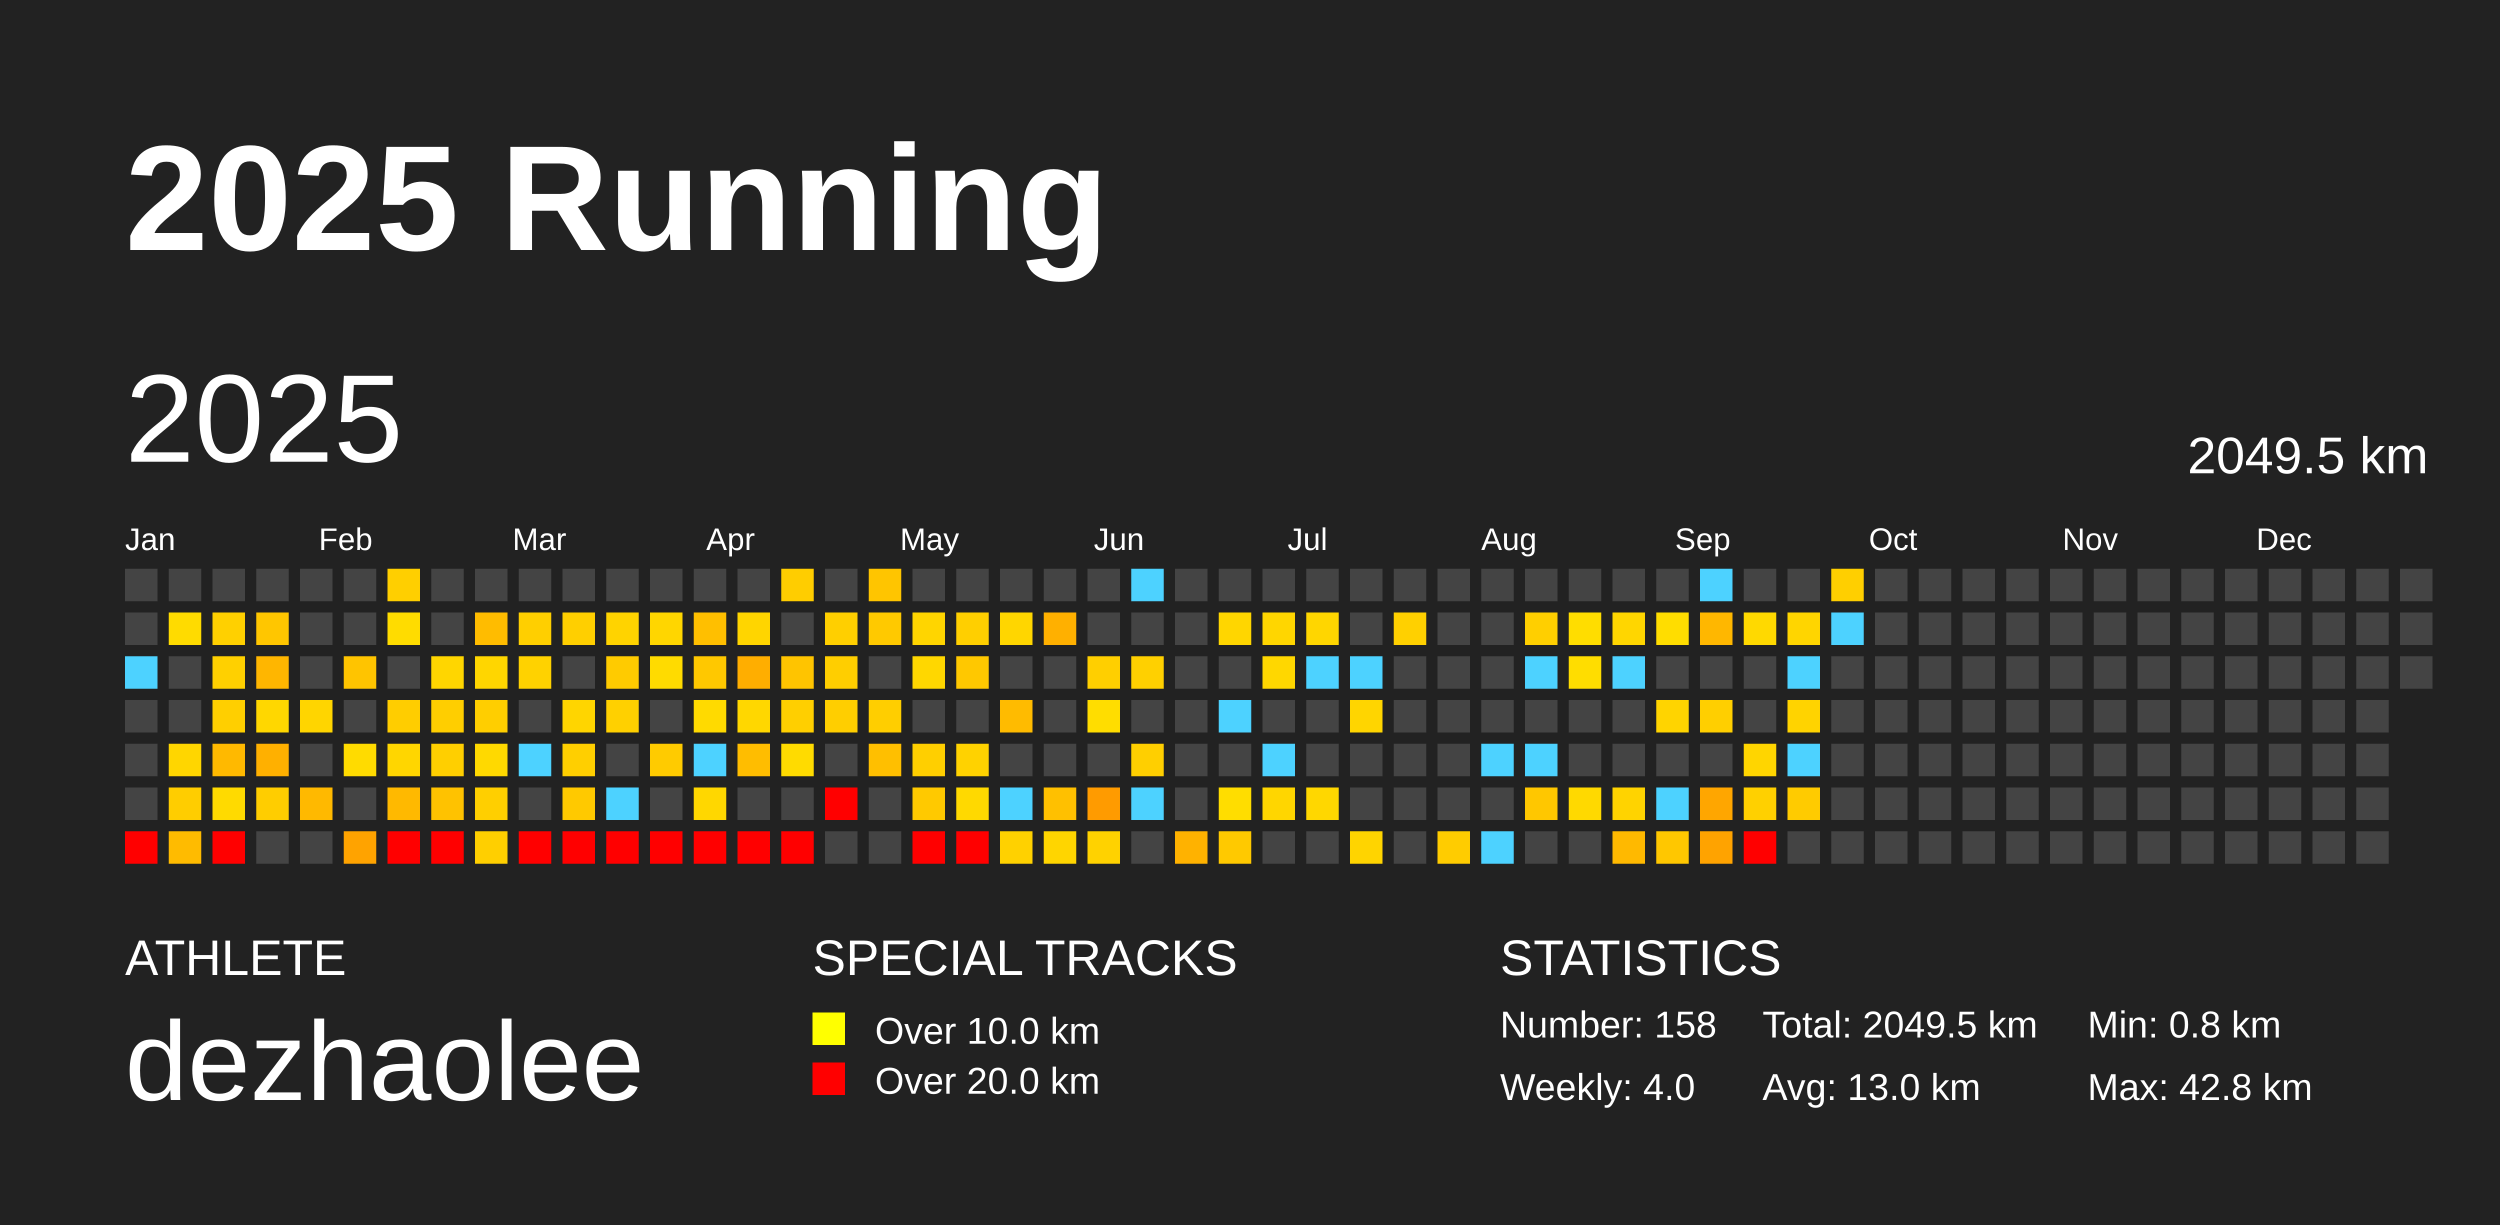
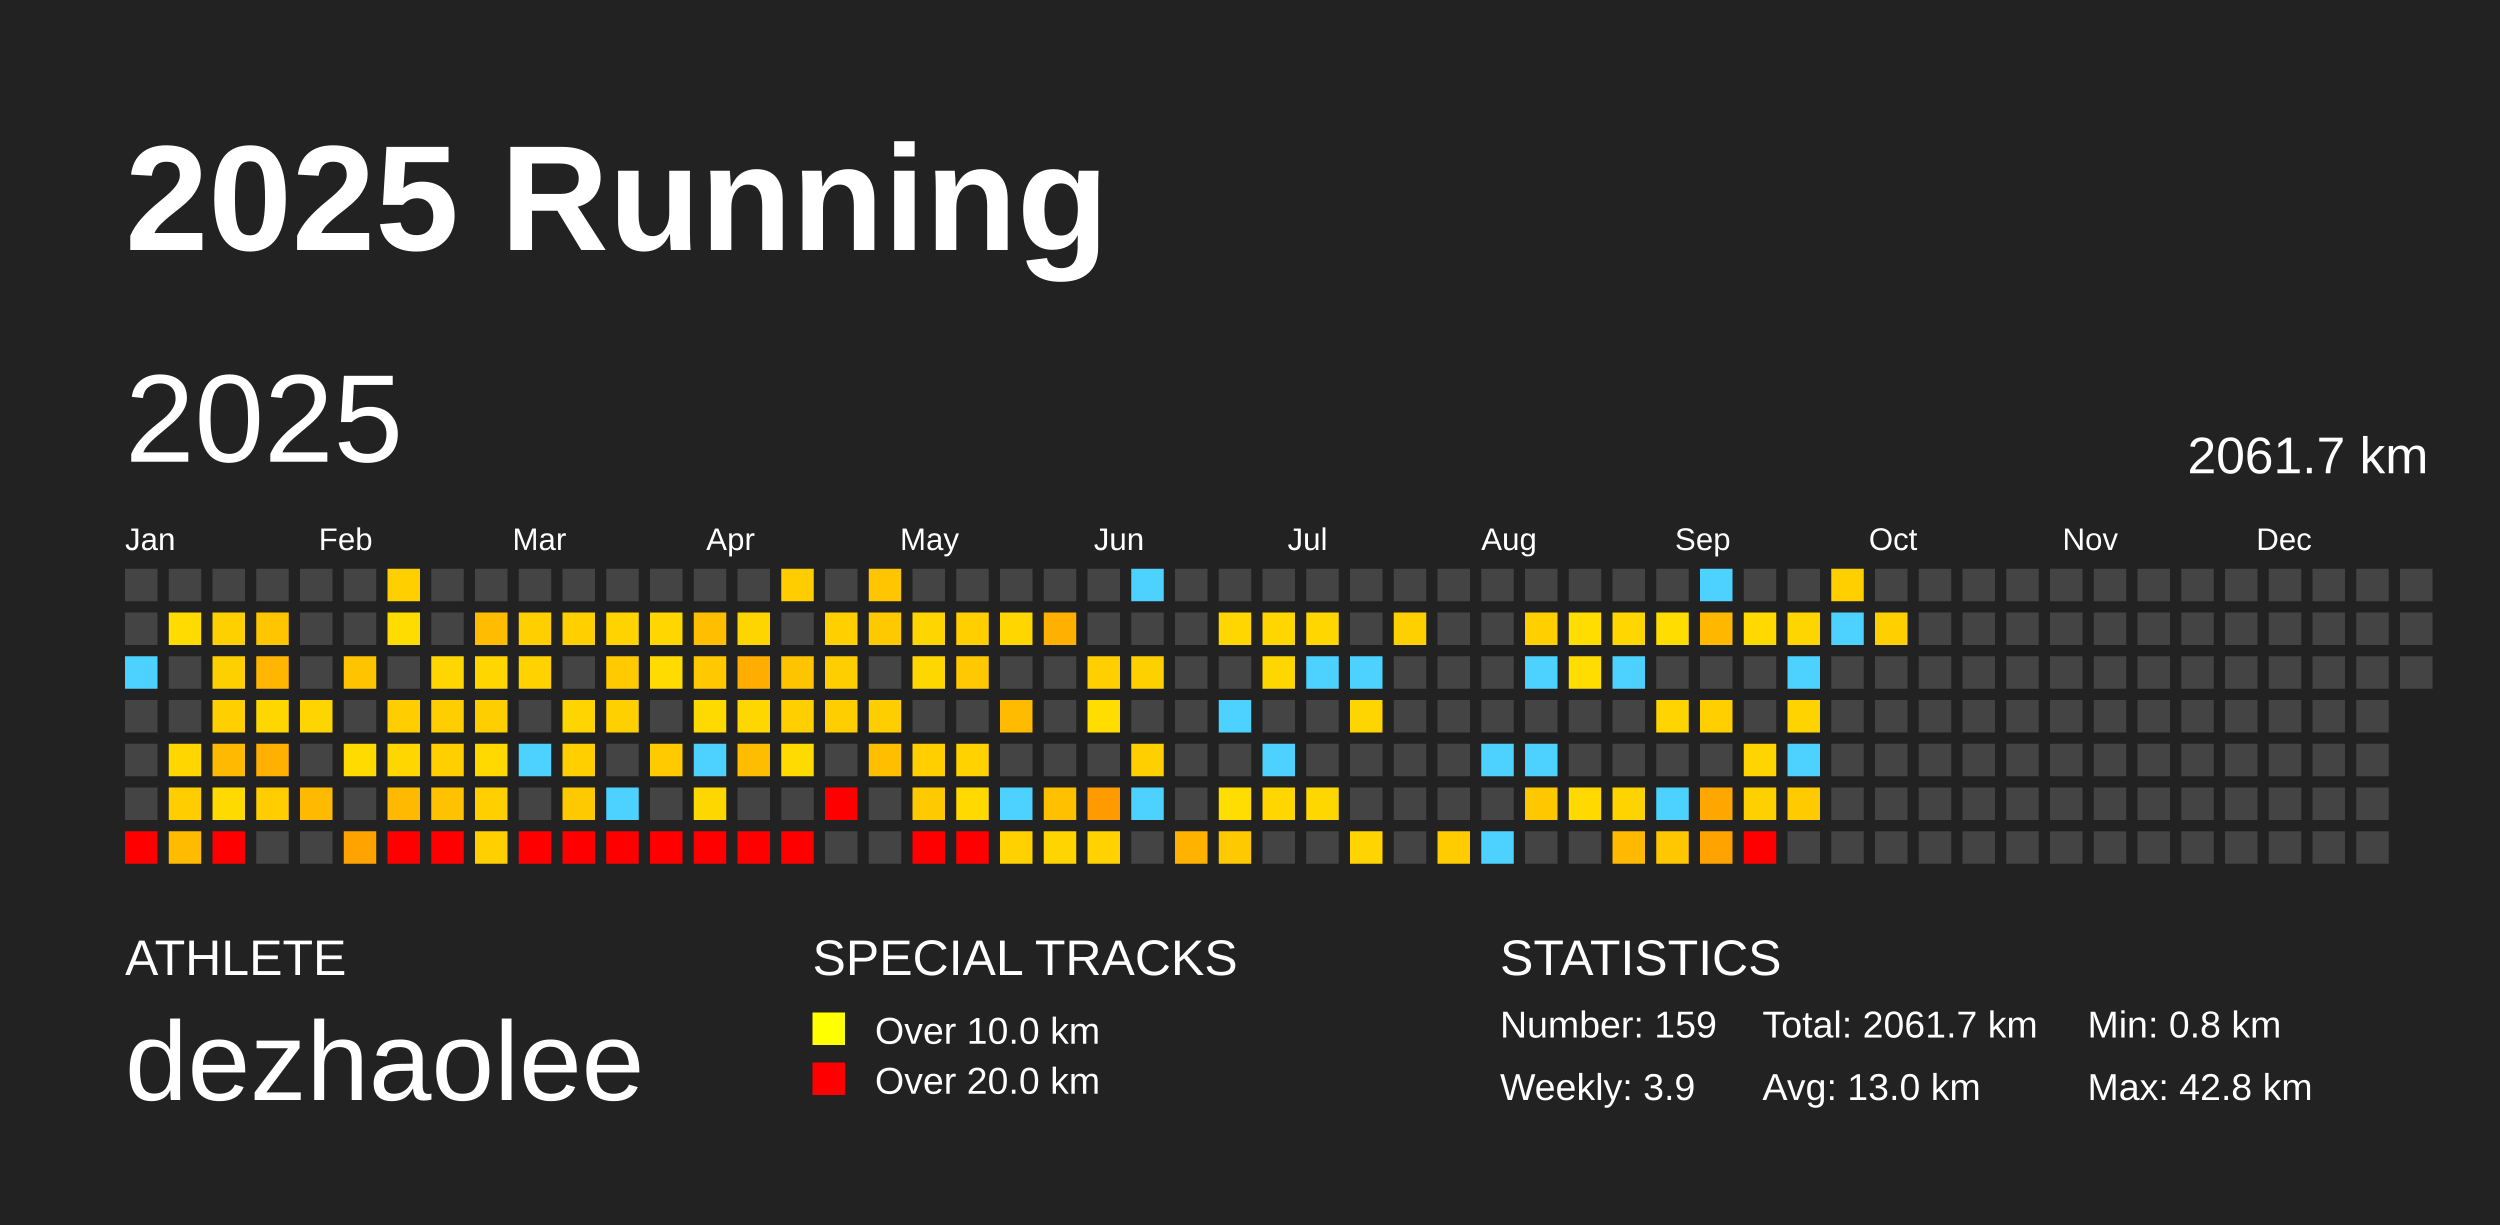
<svg xmlns="http://www.w3.org/2000/svg" baseProfile="full" height="98mm" version="1.1" viewBox="0,0,200,98" width="200mm">
  <defs />
  <rect fill="#222222" height="98" width="200" x="0" y="0" />
  <text fill="#FFFFFF" style="font-size:12px; font-family:Arial; font-weight:bold;" x="10" y="20">2025 Running</text>
  <text fill="#FFFFFF" style="font-size:4px; font-family:Arial" x="10" y="78">ATHLETE</text>
  <text fill="#FFFFFF" style="font-size:9px; font-family:Arial" x="10" y="88">dezhaolee</text>
  <text fill="#FFFFFF" style="font-size:4px; font-family:Arial" x="65" y="78">SPECIAL TRACKS</text>
  <rect fill="yellow" height="2.6" width="2.6" x="65" y="81" />
  <text fill="#FFFFFF" style="font-size:3px; font-family:Arial" x="70" y="83.5">Over 10.0 km</text>
  <rect fill="red" height="2.6" width="2.6" x="65" y="85" />
  <text fill="#FFFFFF" style="font-size:3px; font-family:Arial" x="70" y="87.5">Over 20.0 km</text>
  <text fill="#FFFFFF" style="font-size:4px; font-family:Arial" x="120" y="78">STATISTICS</text>
-   <text fill="#FFFFFF" style="font-size:3px; font-family:Arial" x="120" y="83">Number: 158</text>
-   <text fill="#FFFFFF" style="font-size:3px; font-family:Arial" x="120" y="88">Weekly: 4.0</text>
-   <text fill="#FFFFFF" style="font-size:3px; font-family:Arial" x="141" y="83">Total: 2049.5 km</text>
+   <text fill="#FFFFFF" style="font-size:3px; font-family:Arial" x="120" y="83">Number: 159</text>
+   <text fill="#FFFFFF" style="font-size:3px; font-family:Arial" x="120" y="88">Weekly: 3.9</text>
+   <text fill="#FFFFFF" style="font-size:3px; font-family:Arial" x="141" y="83">Total: 2061.7 km</text>
  <text fill="#FFFFFF" style="font-size:3px; font-family:Arial" x="141" y="88">Avg: 13.0 km</text>
  <text fill="#FFFFFF" style="font-size:3px; font-family:Arial" x="167" y="83">Min: 0.8 km</text>
  <text fill="#FFFFFF" style="font-size:3px; font-family:Arial" x="167" y="88">Max: 42.8 km</text>
  <text dominant-baseline="hanging" fill="#FFFFFF" style="font-size:10.0px; font-family:Arial;" x="10" y="30">2025</text>
-   <text dominant-baseline="hanging" fill="#FFFFFF" style="font-size:4.125px; font-family:Arial;" x="175" y="35">2049.5 km</text>
+   <text dominant-baseline="hanging" fill="#FFFFFF" style="font-size:4.125px; font-family:Arial;" x="175" y="35">2061.7 km</text>
  <text fill="#FFFFFF" style="font-size:2.5px; font-family:Arial" x="10.0" y="44">Jan</text>
  <text fill="#FFFFFF" style="font-size:2.5px; font-family:Arial" x="25.5" y="44">Feb</text>
  <text fill="#FFFFFF" style="font-size:2.5px; font-family:Arial" x="41.0" y="44">Mar</text>
  <text fill="#FFFFFF" style="font-size:2.5px; font-family:Arial" x="56.5" y="44">Apr</text>
  <text fill="#FFFFFF" style="font-size:2.5px; font-family:Arial" x="72.0" y="44">May</text>
  <text fill="#FFFFFF" style="font-size:2.5px; font-family:Arial" x="87.5" y="44">Jun</text>
  <text fill="#FFFFFF" style="font-size:2.5px; font-family:Arial" x="103.0" y="44">Jul</text>
  <text fill="#FFFFFF" style="font-size:2.5px; font-family:Arial" x="118.5" y="44">Aug</text>
  <text fill="#FFFFFF" style="font-size:2.5px; font-family:Arial" x="134.0" y="44">Sep</text>
  <text fill="#FFFFFF" style="font-size:2.5px; font-family:Arial" x="149.5" y="44">Oct</text>
  <text fill="#FFFFFF" style="font-size:2.5px; font-family:Arial" x="165.0" y="44">Nov</text>
  <text fill="#FFFFFF" style="font-size:2.5px; font-family:Arial" x="180.5" y="44">Dec</text>
  <rect fill="#444444" height="2.6" width="2.6" x="10.0" y="45.5" />
  <rect fill="#444444" height="2.6" width="2.6" x="10.0" y="49.0" />
  <rect fill="#4dd2ff" height="2.6" width="2.6" x="10.0" y="52.5" />
  <rect fill="#444444" height="2.6" width="2.6" x="10.0" y="56.0" />
  <rect fill="#444444" height="2.6" width="2.6" x="10.0" y="59.5" />
  <rect fill="#444444" height="2.6" width="2.6" x="10.0" y="63.0" />
  <rect fill="red" height="2.6" width="2.6" x="10.0" y="66.5" />
  <rect fill="#444444" height="2.6" width="2.6" x="13.5" y="45.5" />
  <rect fill="#ffdb00" height="2.6" width="2.6" x="13.5" y="49.0" />
  <rect fill="#444444" height="2.6" width="2.6" x="13.5" y="52.5" />
  <rect fill="#444444" height="2.6" width="2.6" x="13.5" y="56.0" />
  <rect fill="#ffd600" height="2.6" width="2.6" x="13.5" y="59.5" />
  <rect fill="#ffcd00" height="2.6" width="2.6" x="13.5" y="63.0" />
  <rect fill="#ffbb00" height="2.6" width="2.6" x="13.5" y="66.5" />
  <rect fill="#444444" height="2.6" width="2.6" x="17.0" y="45.5" />
  <rect fill="#ffd000" height="2.6" width="2.6" x="17.0" y="49.0" />
  <rect fill="#ffd000" height="2.6" width="2.6" x="17.0" y="52.5" />
  <rect fill="#ffcf00" height="2.6" width="2.6" x="17.0" y="56.0" />
  <rect fill="#ffb900" height="2.6" width="2.6" x="17.0" y="59.5" />
  <rect fill="#ffda00" height="2.6" width="2.6" x="17.0" y="63.0" />
  <rect fill="red" height="2.6" width="2.6" x="17.0" y="66.5" />
  <rect fill="#444444" height="2.6" width="2.6" x="20.5" y="45.5" />
  <rect fill="#ffc600" height="2.6" width="2.6" x="20.5" y="49.0" />
  <rect fill="#ffb600" height="2.6" width="2.6" x="20.5" y="52.5" />
  <rect fill="#ffd700" height="2.6" width="2.6" x="20.5" y="56.0" />
  <rect fill="#ffb000" height="2.6" width="2.6" x="20.5" y="59.5" />
  <rect fill="#ffcd00" height="2.6" width="2.6" x="20.5" y="63.0" />
  <rect fill="#444444" height="2.6" width="2.6" x="20.5" y="66.5" />
  <rect fill="#444444" height="2.6" width="2.6" x="24.0" y="45.5" />
  <rect fill="#444444" height="2.6" width="2.6" x="24.0" y="49.0" />
  <rect fill="#444444" height="2.6" width="2.6" x="24.0" y="52.5" />
  <rect fill="#ffd500" height="2.6" width="2.6" x="24.0" y="56.0" />
  <rect fill="#444444" height="2.6" width="2.6" x="24.0" y="59.5" />
  <rect fill="#ffb900" height="2.6" width="2.6" x="24.0" y="63.0" />
  <rect fill="#444444" height="2.6" width="2.6" x="24.0" y="66.5" />
  <rect fill="#444444" height="2.6" width="2.6" x="27.5" y="45.5" />
  <rect fill="#444444" height="2.6" width="2.6" x="27.5" y="49.0" />
  <rect fill="#ffc400" height="2.6" width="2.6" x="27.5" y="52.5" />
  <rect fill="#444444" height="2.6" width="2.6" x="27.5" y="56.0" />
  <rect fill="#ffdb00" height="2.6" width="2.6" x="27.5" y="59.5" />
  <rect fill="#444444" height="2.6" width="2.6" x="27.5" y="63.0" />
  <rect fill="#ffa300" height="2.6" width="2.6" x="27.5" y="66.5" />
  <rect fill="#ffcf00" height="2.6" width="2.6" x="31.0" y="45.5" />
  <rect fill="#ffdc00" height="2.6" width="2.6" x="31.0" y="49.0" />
  <rect fill="#444444" height="2.6" width="2.6" x="31.0" y="52.5" />
  <rect fill="#ffcd00" height="2.6" width="2.6" x="31.0" y="56.0" />
  <rect fill="#ffd600" height="2.6" width="2.6" x="31.0" y="59.5" />
  <rect fill="#ffb900" height="2.6" width="2.6" x="31.0" y="63.0" />
  <rect fill="red" height="2.6" width="2.6" x="31.0" y="66.5" />
  <rect fill="#444444" height="2.6" width="2.6" x="34.5" y="45.5" />
  <rect fill="#444444" height="2.6" width="2.6" x="34.5" y="49.0" />
  <rect fill="#ffd600" height="2.6" width="2.6" x="34.5" y="52.5" />
  <rect fill="#ffce00" height="2.6" width="2.6" x="34.5" y="56.0" />
  <rect fill="#ffcf00" height="2.6" width="2.6" x="34.5" y="59.5" />
  <rect fill="#ffc200" height="2.6" width="2.6" x="34.5" y="63.0" />
  <rect fill="red" height="2.6" width="2.6" x="34.5" y="66.5" />
  <rect fill="#444444" height="2.6" width="2.6" x="38.0" y="45.5" />
  <rect fill="#ffbc00" height="2.6" width="2.6" x="38.0" y="49.0" />
  <rect fill="#ffd600" height="2.6" width="2.6" x="38.0" y="52.5" />
  <rect fill="#ffce00" height="2.6" width="2.6" x="38.0" y="56.0" />
  <rect fill="#ffd900" height="2.6" width="2.6" x="38.0" y="59.5" />
  <rect fill="#ffcf00" height="2.6" width="2.6" x="38.0" y="63.0" />
  <rect fill="#ffcf00" height="2.6" width="2.6" x="38.0" y="66.5" />
  <rect fill="#444444" height="2.6" width="2.6" x="41.5" y="45.5" />
  <rect fill="#ffcf00" height="2.6" width="2.6" x="41.5" y="49.0" />
  <rect fill="#ffd200" height="2.6" width="2.6" x="41.5" y="52.5" />
  <rect fill="#444444" height="2.6" width="2.6" x="41.5" y="56.0" />
  <rect fill="#4dd2ff" height="2.6" width="2.6" x="41.5" y="59.5" />
  <rect fill="#444444" height="2.6" width="2.6" x="41.5" y="63.0" />
  <rect fill="red" height="2.6" width="2.6" x="41.5" y="66.5" />
  <rect fill="#444444" height="2.6" width="2.6" x="45.0" y="45.5" />
  <rect fill="#ffcf00" height="2.6" width="2.6" x="45.0" y="49.0" />
  <rect fill="#444444" height="2.6" width="2.6" x="45.0" y="52.5" />
  <rect fill="#ffd500" height="2.6" width="2.6" x="45.0" y="56.0" />
  <rect fill="#ffcf00" height="2.6" width="2.6" x="45.0" y="59.5" />
  <rect fill="#ffc900" height="2.6" width="2.6" x="45.0" y="63.0" />
  <rect fill="red" height="2.6" width="2.6" x="45.0" y="66.5" />
  <rect fill="#444444" height="2.6" width="2.6" x="48.5" y="45.5" />
  <rect fill="#ffd300" height="2.6" width="2.6" x="48.5" y="49.0" />
  <rect fill="#ffcb00" height="2.6" width="2.6" x="48.5" y="52.5" />
  <rect fill="#ffd000" height="2.6" width="2.6" x="48.5" y="56.0" />
  <rect fill="#444444" height="2.6" width="2.6" x="48.5" y="59.5" />
  <rect fill="#4dd2ff" height="2.6" width="2.6" x="48.5" y="63.0" />
  <rect fill="red" height="2.6" width="2.6" x="48.5" y="66.5" />
  <rect fill="#444444" height="2.6" width="2.6" x="52.0" y="45.5" />
  <rect fill="#ffd600" height="2.6" width="2.6" x="52.0" y="49.0" />
  <rect fill="#ffdb00" height="2.6" width="2.6" x="52.0" y="52.5" />
  <rect fill="#444444" height="2.6" width="2.6" x="52.0" y="56.0" />
  <rect fill="#ffcb00" height="2.6" width="2.6" x="52.0" y="59.5" />
  <rect fill="#444444" height="2.6" width="2.6" x="52.0" y="63.0" />
  <rect fill="red" height="2.6" width="2.6" x="52.0" y="66.5" />
  <rect fill="#444444" height="2.6" width="2.6" x="55.5" y="45.5" />
  <rect fill="#ffbf00" height="2.6" width="2.6" x="55.5" y="49.0" />
  <rect fill="#ffc800" height="2.6" width="2.6" x="55.5" y="52.5" />
  <rect fill="#ffda00" height="2.6" width="2.6" x="55.5" y="56.0" />
  <rect fill="#4dd2ff" height="2.6" width="2.6" x="55.5" y="59.5" />
  <rect fill="#ffd700" height="2.6" width="2.6" x="55.5" y="63.0" />
  <rect fill="red" height="2.6" width="2.6" x="55.5" y="66.5" />
  <rect fill="#444444" height="2.6" width="2.6" x="59.0" y="45.5" />
  <rect fill="#ffd500" height="2.6" width="2.6" x="59.0" y="49.0" />
  <rect fill="#ffae00" height="2.6" width="2.6" x="59.0" y="52.5" />
  <rect fill="#ffd700" height="2.6" width="2.6" x="59.0" y="56.0" />
  <rect fill="#ffbd00" height="2.6" width="2.6" x="59.0" y="59.5" />
  <rect fill="#444444" height="2.6" width="2.6" x="59.0" y="63.0" />
  <rect fill="red" height="2.6" width="2.6" x="59.0" y="66.5" />
  <rect fill="#ffcd00" height="2.6" width="2.6" x="62.5" y="45.5" />
  <rect fill="#444444" height="2.6" width="2.6" x="62.5" y="49.0" />
  <rect fill="#ffc400" height="2.6" width="2.6" x="62.5" y="52.5" />
  <rect fill="#ffcf00" height="2.6" width="2.6" x="62.5" y="56.0" />
  <rect fill="#ffdb00" height="2.6" width="2.6" x="62.5" y="59.5" />
  <rect fill="#444444" height="2.6" width="2.6" x="62.5" y="63.0" />
  <rect fill="red" height="2.6" width="2.6" x="62.5" y="66.5" />
  <rect fill="#444444" height="2.6" width="2.6" x="66.0" y="45.5" />
  <rect fill="#ffcf00" height="2.6" width="2.6" x="66.0" y="49.0" />
  <rect fill="#ffce00" height="2.6" width="2.6" x="66.0" y="52.5" />
  <rect fill="#ffce00" height="2.6" width="2.6" x="66.0" y="56.0" />
  <rect fill="#444444" height="2.6" width="2.6" x="66.0" y="59.5" />
  <rect fill="red" height="2.6" width="2.6" x="66.0" y="63.0" />
  <rect fill="#444444" height="2.6" width="2.6" x="66.0" y="66.5" />
  <rect fill="#ffc500" height="2.6" width="2.6" x="69.5" y="45.5" />
  <rect fill="#ffc900" height="2.6" width="2.6" x="69.5" y="49.0" />
  <rect fill="#444444" height="2.6" width="2.6" x="69.5" y="52.5" />
  <rect fill="#ffce00" height="2.6" width="2.6" x="69.5" y="56.0" />
  <rect fill="#ffbf00" height="2.6" width="2.6" x="69.5" y="59.5" />
  <rect fill="#444444" height="2.6" width="2.6" x="69.5" y="63.0" />
  <rect fill="#444444" height="2.6" width="2.6" x="69.5" y="66.5" />
  <rect fill="#444444" height="2.6" width="2.6" x="73.0" y="45.5" />
  <rect fill="#ffd500" height="2.6" width="2.6" x="73.0" y="49.0" />
  <rect fill="#ffd700" height="2.6" width="2.6" x="73.0" y="52.5" />
  <rect fill="#444444" height="2.6" width="2.6" x="73.0" y="56.0" />
  <rect fill="#ffcf00" height="2.6" width="2.6" x="73.0" y="59.5" />
  <rect fill="#ffc900" height="2.6" width="2.6" x="73.0" y="63.0" />
  <rect fill="red" height="2.6" width="2.6" x="73.0" y="66.5" />
  <rect fill="#444444" height="2.6" width="2.6" x="76.5" y="45.5" />
  <rect fill="#ffcf00" height="2.6" width="2.6" x="76.5" y="49.0" />
  <rect fill="#ffc800" height="2.6" width="2.6" x="76.5" y="52.5" />
  <rect fill="#444444" height="2.6" width="2.6" x="76.5" y="56.0" />
  <rect fill="#ffd200" height="2.6" width="2.6" x="76.5" y="59.5" />
  <rect fill="#ffd900" height="2.6" width="2.6" x="76.5" y="63.0" />
  <rect fill="red" height="2.6" width="2.6" x="76.5" y="66.5" />
  <rect fill="#444444" height="2.6" width="2.6" x="80.0" y="45.5" />
  <rect fill="#ffd600" height="2.6" width="2.6" x="80.0" y="49.0" />
  <rect fill="#444444" height="2.6" width="2.6" x="80.0" y="52.5" />
  <rect fill="#ffbb00" height="2.6" width="2.6" x="80.0" y="56.0" />
  <rect fill="#444444" height="2.6" width="2.6" x="80.0" y="59.5" />
  <rect fill="#4dd2ff" height="2.6" width="2.6" x="80.0" y="63.0" />
  <rect fill="#ffd100" height="2.6" width="2.6" x="80.0" y="66.5" />
  <rect fill="#444444" height="2.6" width="2.6" x="83.5" y="45.5" />
  <rect fill="#ffb000" height="2.6" width="2.6" x="83.5" y="49.0" />
  <rect fill="#444444" height="2.6" width="2.6" x="83.5" y="52.5" />
  <rect fill="#444444" height="2.6" width="2.6" x="83.5" y="56.0" />
  <rect fill="#444444" height="2.6" width="2.6" x="83.5" y="59.5" />
  <rect fill="#ffc000" height="2.6" width="2.6" x="83.5" y="63.0" />
  <rect fill="#ffd500" height="2.6" width="2.6" x="83.5" y="66.5" />
  <rect fill="#444444" height="2.6" width="2.6" x="87.0" y="45.5" />
  <rect fill="#444444" height="2.6" width="2.6" x="87.0" y="49.0" />
  <rect fill="#ffcf00" height="2.6" width="2.6" x="87.0" y="52.5" />
  <rect fill="#ffdd00" height="2.6" width="2.6" x="87.0" y="56.0" />
  <rect fill="#444444" height="2.6" width="2.6" x="87.0" y="59.5" />
  <rect fill="#ff9b00" height="2.6" width="2.6" x="87.0" y="63.0" />
  <rect fill="#ffd200" height="2.6" width="2.6" x="87.0" y="66.5" />
  <rect fill="#4dd2ff" height="2.6" width="2.6" x="90.5" y="45.5" />
  <rect fill="#444444" height="2.6" width="2.6" x="90.5" y="49.0" />
  <rect fill="#ffd000" height="2.6" width="2.6" x="90.5" y="52.5" />
  <rect fill="#444444" height="2.6" width="2.6" x="90.5" y="56.0" />
  <rect fill="#ffcf00" height="2.6" width="2.6" x="90.5" y="59.5" />
  <rect fill="#4dd2ff" height="2.6" width="2.6" x="90.5" y="63.0" />
  <rect fill="#444444" height="2.6" width="2.6" x="90.5" y="66.5" />
  <rect fill="#444444" height="2.6" width="2.6" x="94.0" y="45.5" />
  <rect fill="#444444" height="2.6" width="2.6" x="94.0" y="49.0" />
  <rect fill="#444444" height="2.6" width="2.6" x="94.0" y="52.5" />
  <rect fill="#444444" height="2.6" width="2.6" x="94.0" y="56.0" />
  <rect fill="#444444" height="2.6" width="2.6" x="94.0" y="59.5" />
  <rect fill="#444444" height="2.6" width="2.6" x="94.0" y="63.0" />
  <rect fill="#ffb200" height="2.6" width="2.6" x="94.0" y="66.5" />
  <rect fill="#444444" height="2.6" width="2.6" x="97.5" y="45.5" />
  <rect fill="#ffd600" height="2.6" width="2.6" x="97.5" y="49.0" />
  <rect fill="#444444" height="2.6" width="2.6" x="97.5" y="52.5" />
  <rect fill="#4dd2ff" height="2.6" width="2.6" x="97.5" y="56.0" />
  <rect fill="#444444" height="2.6" width="2.6" x="97.5" y="59.5" />
  <rect fill="#ffdd00" height="2.6" width="2.6" x="97.5" y="63.0" />
  <rect fill="#ffc900" height="2.6" width="2.6" x="97.5" y="66.5" />
  <rect fill="#444444" height="2.6" width="2.6" x="101.0" y="45.5" />
  <rect fill="#ffd600" height="2.6" width="2.6" x="101.0" y="49.0" />
  <rect fill="#ffd700" height="2.6" width="2.6" x="101.0" y="52.5" />
  <rect fill="#444444" height="2.6" width="2.6" x="101.0" y="56.0" />
  <rect fill="#4dd2ff" height="2.6" width="2.6" x="101.0" y="59.5" />
  <rect fill="#ffd600" height="2.6" width="2.6" x="101.0" y="63.0" />
  <rect fill="#444444" height="2.6" width="2.6" x="101.0" y="66.5" />
  <rect fill="#444444" height="2.6" width="2.6" x="104.5" y="45.5" />
  <rect fill="#ffd600" height="2.6" width="2.6" x="104.5" y="49.0" />
  <rect fill="#4dd2ff" height="2.6" width="2.6" x="104.5" y="52.5" />
  <rect fill="#444444" height="2.6" width="2.6" x="104.5" y="56.0" />
  <rect fill="#444444" height="2.6" width="2.6" x="104.5" y="59.5" />
  <rect fill="#ffd700" height="2.6" width="2.6" x="104.5" y="63.0" />
  <rect fill="#444444" height="2.6" width="2.6" x="104.5" y="66.5" />
  <rect fill="#444444" height="2.6" width="2.6" x="108.0" y="45.5" />
  <rect fill="#444444" height="2.6" width="2.6" x="108.0" y="49.0" />
  <rect fill="#4dd2ff" height="2.6" width="2.6" x="108.0" y="52.5" />
  <rect fill="#ffd500" height="2.6" width="2.6" x="108.0" y="56.0" />
  <rect fill="#444444" height="2.6" width="2.6" x="108.0" y="59.5" />
  <rect fill="#444444" height="2.6" width="2.6" x="108.0" y="63.0" />
  <rect fill="#ffd400" height="2.6" width="2.6" x="108.0" y="66.5" />
  <rect fill="#444444" height="2.6" width="2.6" x="111.5" y="45.5" />
  <rect fill="#ffd000" height="2.6" width="2.6" x="111.5" y="49.0" />
  <rect fill="#444444" height="2.6" width="2.6" x="111.5" y="52.5" />
  <rect fill="#444444" height="2.6" width="2.6" x="111.5" y="56.0" />
  <rect fill="#444444" height="2.6" width="2.6" x="111.5" y="59.5" />
  <rect fill="#444444" height="2.6" width="2.6" x="111.5" y="63.0" />
  <rect fill="#444444" height="2.6" width="2.6" x="111.5" y="66.5" />
  <rect fill="#444444" height="2.6" width="2.6" x="115.0" y="45.5" />
  <rect fill="#444444" height="2.6" width="2.6" x="115.0" y="49.0" />
  <rect fill="#444444" height="2.6" width="2.6" x="115.0" y="52.5" />
  <rect fill="#444444" height="2.6" width="2.6" x="115.0" y="56.0" />
  <rect fill="#444444" height="2.6" width="2.6" x="115.0" y="59.5" />
  <rect fill="#444444" height="2.6" width="2.6" x="115.0" y="63.0" />
  <rect fill="#ffcc00" height="2.6" width="2.6" x="115.0" y="66.5" />
  <rect fill="#444444" height="2.6" width="2.6" x="118.5" y="45.5" />
  <rect fill="#444444" height="2.6" width="2.6" x="118.5" y="49.0" />
  <rect fill="#444444" height="2.6" width="2.6" x="118.5" y="52.5" />
  <rect fill="#444444" height="2.6" width="2.6" x="118.5" y="56.0" />
  <rect fill="#4dd2ff" height="2.6" width="2.6" x="118.5" y="59.5" />
  <rect fill="#444444" height="2.6" width="2.6" x="118.5" y="63.0" />
  <rect fill="#4dd2ff" height="2.6" width="2.6" x="118.5" y="66.5" />
  <rect fill="#444444" height="2.6" width="2.6" x="122.0" y="45.5" />
  <rect fill="#ffcf00" height="2.6" width="2.6" x="122.0" y="49.0" />
  <rect fill="#4dd2ff" height="2.6" width="2.6" x="122.0" y="52.5" />
  <rect fill="#444444" height="2.6" width="2.6" x="122.0" y="56.0" />
  <rect fill="#4dd2ff" height="2.6" width="2.6" x="122.0" y="59.5" />
  <rect fill="#ffc700" height="2.6" width="2.6" x="122.0" y="63.0" />
  <rect fill="#444444" height="2.6" width="2.6" x="122.0" y="66.5" />
  <rect fill="#444444" height="2.6" width="2.6" x="125.5" y="45.5" />
  <rect fill="#ffdd00" height="2.6" width="2.6" x="125.5" y="49.0" />
  <rect fill="#ffdd00" height="2.6" width="2.6" x="125.5" y="52.5" />
  <rect fill="#444444" height="2.6" width="2.6" x="125.5" y="56.0" />
  <rect fill="#444444" height="2.6" width="2.6" x="125.5" y="59.5" />
  <rect fill="#ffd900" height="2.6" width="2.6" x="125.5" y="63.0" />
  <rect fill="#444444" height="2.6" width="2.6" x="125.5" y="66.5" />
  <rect fill="#444444" height="2.6" width="2.6" x="129.0" y="45.5" />
  <rect fill="#ffd600" height="2.6" width="2.6" x="129.0" y="49.0" />
  <rect fill="#4dd2ff" height="2.6" width="2.6" x="129.0" y="52.5" />
  <rect fill="#444444" height="2.6" width="2.6" x="129.0" y="56.0" />
  <rect fill="#444444" height="2.6" width="2.6" x="129.0" y="59.5" />
  <rect fill="#ffd300" height="2.6" width="2.6" x="129.0" y="63.0" />
  <rect fill="#ffb900" height="2.6" width="2.6" x="129.0" y="66.5" />
  <rect fill="#444444" height="2.6" width="2.6" x="132.5" y="45.5" />
  <rect fill="#ffdd00" height="2.6" width="2.6" x="132.5" y="49.0" />
  <rect fill="#444444" height="2.6" width="2.6" x="132.5" y="52.5" />
  <rect fill="#ffd400" height="2.6" width="2.6" x="132.5" y="56.0" />
  <rect fill="#444444" height="2.6" width="2.6" x="132.5" y="59.5" />
  <rect fill="#4dd2ff" height="2.6" width="2.6" x="132.5" y="63.0" />
  <rect fill="#ffc700" height="2.6" width="2.6" x="132.5" y="66.5" />
  <rect fill="#4dd2ff" height="2.6" width="2.6" x="136.0" y="45.5" />
  <rect fill="#ffb700" height="2.6" width="2.6" x="136.0" y="49.0" />
  <rect fill="#444444" height="2.6" width="2.6" x="136.0" y="52.5" />
  <rect fill="#ffcf00" height="2.6" width="2.6" x="136.0" y="56.0" />
  <rect fill="#444444" height="2.6" width="2.6" x="136.0" y="59.5" />
  <rect fill="#ffa600" height="2.6" width="2.6" x="136.0" y="63.0" />
  <rect fill="#ffa300" height="2.6" width="2.6" x="136.0" y="66.5" />
  <rect fill="#444444" height="2.6" width="2.6" x="139.5" y="45.5" />
  <rect fill="#ffd900" height="2.6" width="2.6" x="139.5" y="49.0" />
  <rect fill="#444444" height="2.6" width="2.6" x="139.5" y="52.5" />
  <rect fill="#444444" height="2.6" width="2.6" x="139.5" y="56.0" />
  <rect fill="#ffd500" height="2.6" width="2.6" x="139.5" y="59.5" />
  <rect fill="#ffd000" height="2.6" width="2.6" x="139.5" y="63.0" />
  <rect fill="red" height="2.6" width="2.6" x="139.5" y="66.5" />
  <rect fill="#444444" height="2.6" width="2.6" x="143.0" y="45.5" />
  <rect fill="#ffd500" height="2.6" width="2.6" x="143.0" y="49.0" />
  <rect fill="#4dd2ff" height="2.6" width="2.6" x="143.0" y="52.5" />
  <rect fill="#ffd300" height="2.6" width="2.6" x="143.0" y="56.0" />
  <rect fill="#4dd2ff" height="2.6" width="2.6" x="143.0" y="59.5" />
  <rect fill="#ffcb00" height="2.6" width="2.6" x="143.0" y="63.0" />
  <rect fill="#444444" height="2.6" width="2.6" x="143.0" y="66.5" />
  <rect fill="#ffcf00" height="2.6" width="2.6" x="146.5" y="45.5" />
  <rect fill="#4dd2ff" height="2.6" width="2.6" x="146.5" y="49.0" />
  <rect fill="#444444" height="2.6" width="2.6" x="146.5" y="52.5" />
  <rect fill="#444444" height="2.6" width="2.6" x="146.5" y="56.0" />
  <rect fill="#444444" height="2.6" width="2.6" x="146.5" y="59.5" />
  <rect fill="#444444" height="2.6" width="2.6" x="146.5" y="63.0" />
  <rect fill="#444444" height="2.6" width="2.6" x="146.5" y="66.5" />
  <rect fill="#444444" height="2.6" width="2.6" x="150.0" y="45.5" />
-   <rect fill="#444444" height="2.6" width="2.6" x="150.0" y="49.0" />
+   <rect fill="#ffcf00" height="2.6" width="2.6" x="150.0" y="49.0" />
  <rect fill="#444444" height="2.6" width="2.6" x="150.0" y="52.5" />
  <rect fill="#444444" height="2.6" width="2.6" x="150.0" y="56.0" />
  <rect fill="#444444" height="2.6" width="2.6" x="150.0" y="59.5" />
  <rect fill="#444444" height="2.6" width="2.6" x="150.0" y="63.0" />
  <rect fill="#444444" height="2.6" width="2.6" x="150.0" y="66.5" />
  <rect fill="#444444" height="2.6" width="2.6" x="153.5" y="45.5" />
  <rect fill="#444444" height="2.6" width="2.6" x="153.5" y="49.0" />
  <rect fill="#444444" height="2.6" width="2.6" x="153.5" y="52.5" />
  <rect fill="#444444" height="2.6" width="2.6" x="153.5" y="56.0" />
  <rect fill="#444444" height="2.6" width="2.6" x="153.5" y="59.5" />
  <rect fill="#444444" height="2.6" width="2.6" x="153.5" y="63.0" />
  <rect fill="#444444" height="2.6" width="2.6" x="153.5" y="66.5" />
  <rect fill="#444444" height="2.6" width="2.6" x="157.0" y="45.5" />
  <rect fill="#444444" height="2.6" width="2.6" x="157.0" y="49.0" />
  <rect fill="#444444" height="2.6" width="2.6" x="157.0" y="52.5" />
  <rect fill="#444444" height="2.6" width="2.6" x="157.0" y="56.0" />
  <rect fill="#444444" height="2.6" width="2.6" x="157.0" y="59.5" />
  <rect fill="#444444" height="2.6" width="2.6" x="157.0" y="63.0" />
  <rect fill="#444444" height="2.6" width="2.6" x="157.0" y="66.5" />
  <rect fill="#444444" height="2.6" width="2.6" x="160.5" y="45.5" />
  <rect fill="#444444" height="2.6" width="2.6" x="160.5" y="49.0" />
  <rect fill="#444444" height="2.6" width="2.6" x="160.5" y="52.5" />
  <rect fill="#444444" height="2.6" width="2.6" x="160.5" y="56.0" />
  <rect fill="#444444" height="2.6" width="2.6" x="160.5" y="59.5" />
  <rect fill="#444444" height="2.6" width="2.6" x="160.5" y="63.0" />
  <rect fill="#444444" height="2.6" width="2.6" x="160.5" y="66.5" />
  <rect fill="#444444" height="2.6" width="2.6" x="164.0" y="45.5" />
  <rect fill="#444444" height="2.6" width="2.6" x="164.0" y="49.0" />
  <rect fill="#444444" height="2.6" width="2.6" x="164.0" y="52.5" />
  <rect fill="#444444" height="2.6" width="2.6" x="164.0" y="56.0" />
  <rect fill="#444444" height="2.6" width="2.6" x="164.0" y="59.5" />
  <rect fill="#444444" height="2.6" width="2.6" x="164.0" y="63.0" />
  <rect fill="#444444" height="2.6" width="2.6" x="164.0" y="66.5" />
  <rect fill="#444444" height="2.6" width="2.6" x="167.5" y="45.5" />
  <rect fill="#444444" height="2.6" width="2.6" x="167.5" y="49.0" />
  <rect fill="#444444" height="2.6" width="2.6" x="167.5" y="52.5" />
  <rect fill="#444444" height="2.6" width="2.6" x="167.5" y="56.0" />
  <rect fill="#444444" height="2.6" width="2.6" x="167.5" y="59.5" />
  <rect fill="#444444" height="2.6" width="2.6" x="167.5" y="63.0" />
  <rect fill="#444444" height="2.6" width="2.6" x="167.5" y="66.5" />
  <rect fill="#444444" height="2.6" width="2.6" x="171.0" y="45.5" />
  <rect fill="#444444" height="2.6" width="2.6" x="171.0" y="49.0" />
  <rect fill="#444444" height="2.6" width="2.6" x="171.0" y="52.5" />
  <rect fill="#444444" height="2.6" width="2.6" x="171.0" y="56.0" />
  <rect fill="#444444" height="2.6" width="2.6" x="171.0" y="59.5" />
  <rect fill="#444444" height="2.6" width="2.6" x="171.0" y="63.0" />
  <rect fill="#444444" height="2.6" width="2.6" x="171.0" y="66.5" />
  <rect fill="#444444" height="2.6" width="2.6" x="174.5" y="45.5" />
  <rect fill="#444444" height="2.6" width="2.6" x="174.5" y="49.0" />
  <rect fill="#444444" height="2.6" width="2.6" x="174.5" y="52.5" />
  <rect fill="#444444" height="2.6" width="2.6" x="174.5" y="56.0" />
  <rect fill="#444444" height="2.6" width="2.6" x="174.5" y="59.5" />
  <rect fill="#444444" height="2.6" width="2.6" x="174.5" y="63.0" />
  <rect fill="#444444" height="2.6" width="2.6" x="174.5" y="66.5" />
  <rect fill="#444444" height="2.6" width="2.6" x="178.0" y="45.5" />
  <rect fill="#444444" height="2.6" width="2.6" x="178.0" y="49.0" />
  <rect fill="#444444" height="2.6" width="2.6" x="178.0" y="52.5" />
  <rect fill="#444444" height="2.6" width="2.6" x="178.0" y="56.0" />
  <rect fill="#444444" height="2.6" width="2.6" x="178.0" y="59.5" />
  <rect fill="#444444" height="2.6" width="2.6" x="178.0" y="63.0" />
  <rect fill="#444444" height="2.6" width="2.6" x="178.0" y="66.5" />
  <rect fill="#444444" height="2.6" width="2.6" x="181.5" y="45.5" />
  <rect fill="#444444" height="2.6" width="2.6" x="181.5" y="49.0" />
  <rect fill="#444444" height="2.6" width="2.6" x="181.5" y="52.5" />
  <rect fill="#444444" height="2.6" width="2.6" x="181.5" y="56.0" />
  <rect fill="#444444" height="2.6" width="2.6" x="181.5" y="59.5" />
  <rect fill="#444444" height="2.6" width="2.6" x="181.5" y="63.0" />
  <rect fill="#444444" height="2.6" width="2.6" x="181.5" y="66.5" />
  <rect fill="#444444" height="2.6" width="2.6" x="185.0" y="45.5" />
  <rect fill="#444444" height="2.6" width="2.6" x="185.0" y="49.0" />
  <rect fill="#444444" height="2.6" width="2.6" x="185.0" y="52.5" />
  <rect fill="#444444" height="2.6" width="2.6" x="185.0" y="56.0" />
  <rect fill="#444444" height="2.6" width="2.6" x="185.0" y="59.5" />
  <rect fill="#444444" height="2.6" width="2.6" x="185.0" y="63.0" />
  <rect fill="#444444" height="2.6" width="2.6" x="185.0" y="66.5" />
  <rect fill="#444444" height="2.6" width="2.6" x="188.5" y="45.5" />
  <rect fill="#444444" height="2.6" width="2.6" x="188.5" y="49.0" />
  <rect fill="#444444" height="2.6" width="2.6" x="188.5" y="52.5" />
  <rect fill="#444444" height="2.6" width="2.6" x="188.5" y="56.0" />
  <rect fill="#444444" height="2.6" width="2.6" x="188.5" y="59.5" />
  <rect fill="#444444" height="2.6" width="2.6" x="188.5" y="63.0" />
  <rect fill="#444444" height="2.6" width="2.6" x="188.5" y="66.5" />
  <rect fill="#444444" height="2.6" width="2.6" x="192.0" y="45.5" />
  <rect fill="#444444" height="2.6" width="2.6" x="192.0" y="49.0" />
  <rect fill="#444444" height="2.6" width="2.6" x="192.0" y="52.5" />
</svg>
